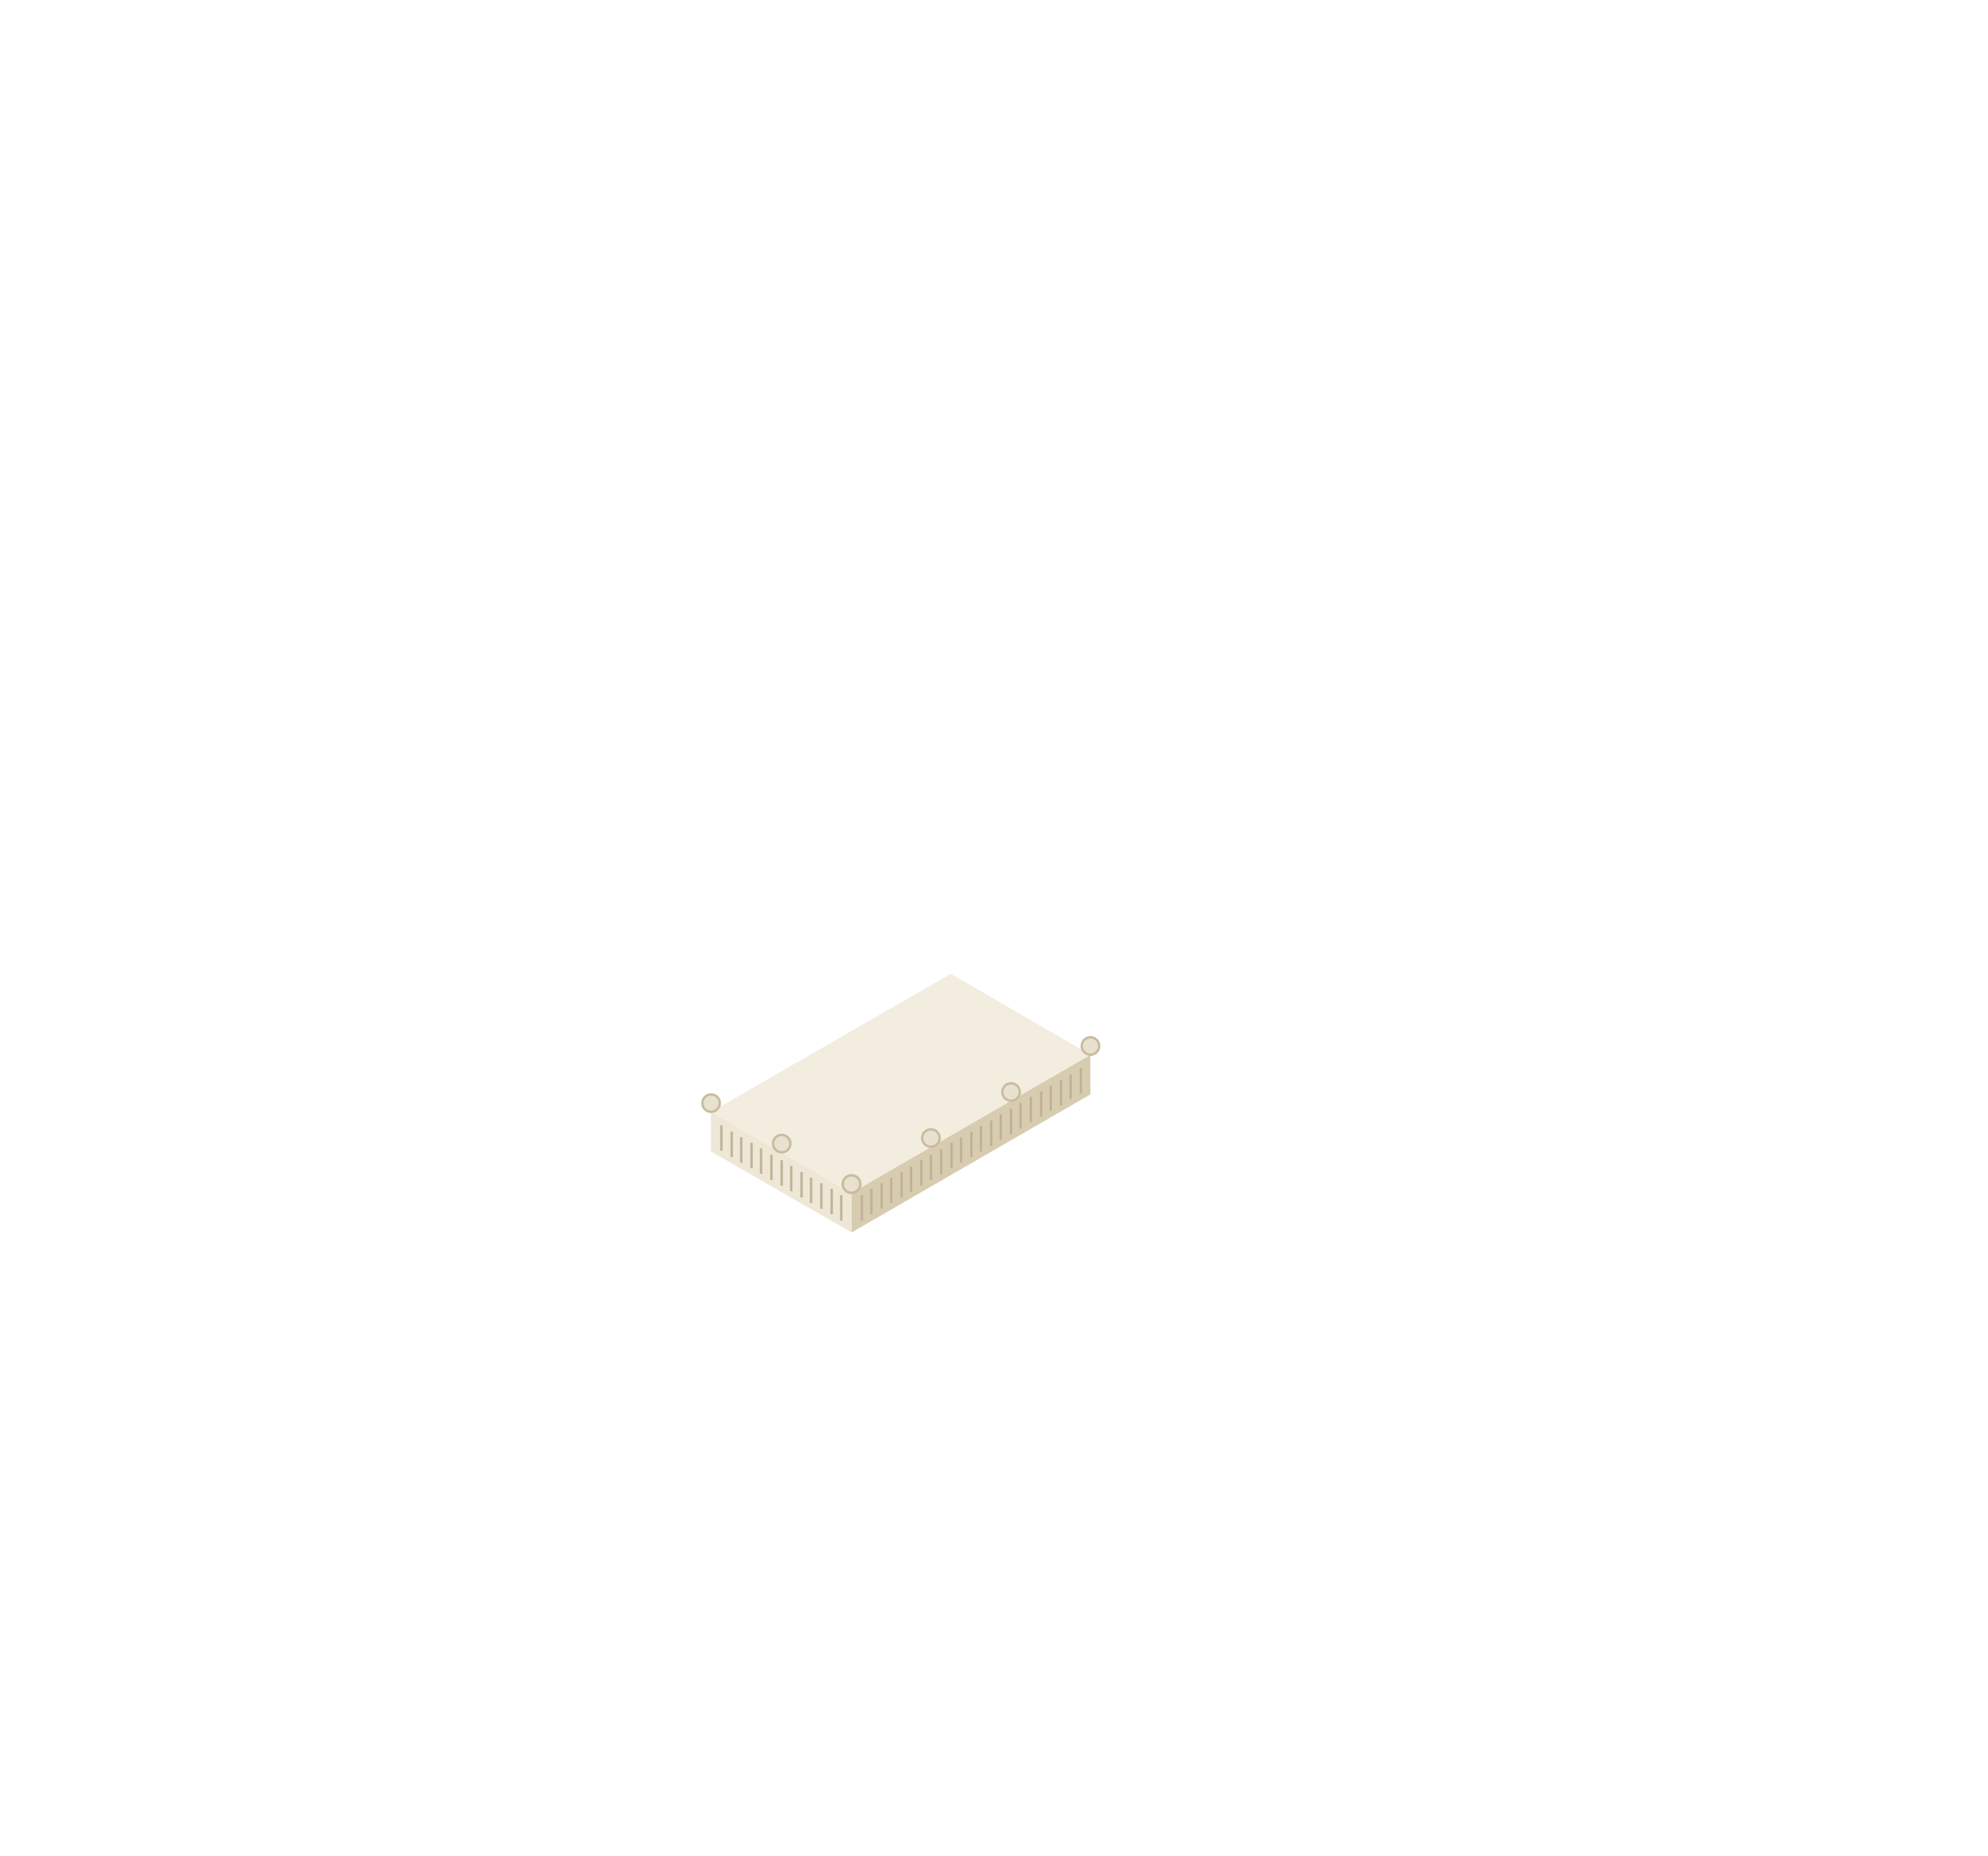
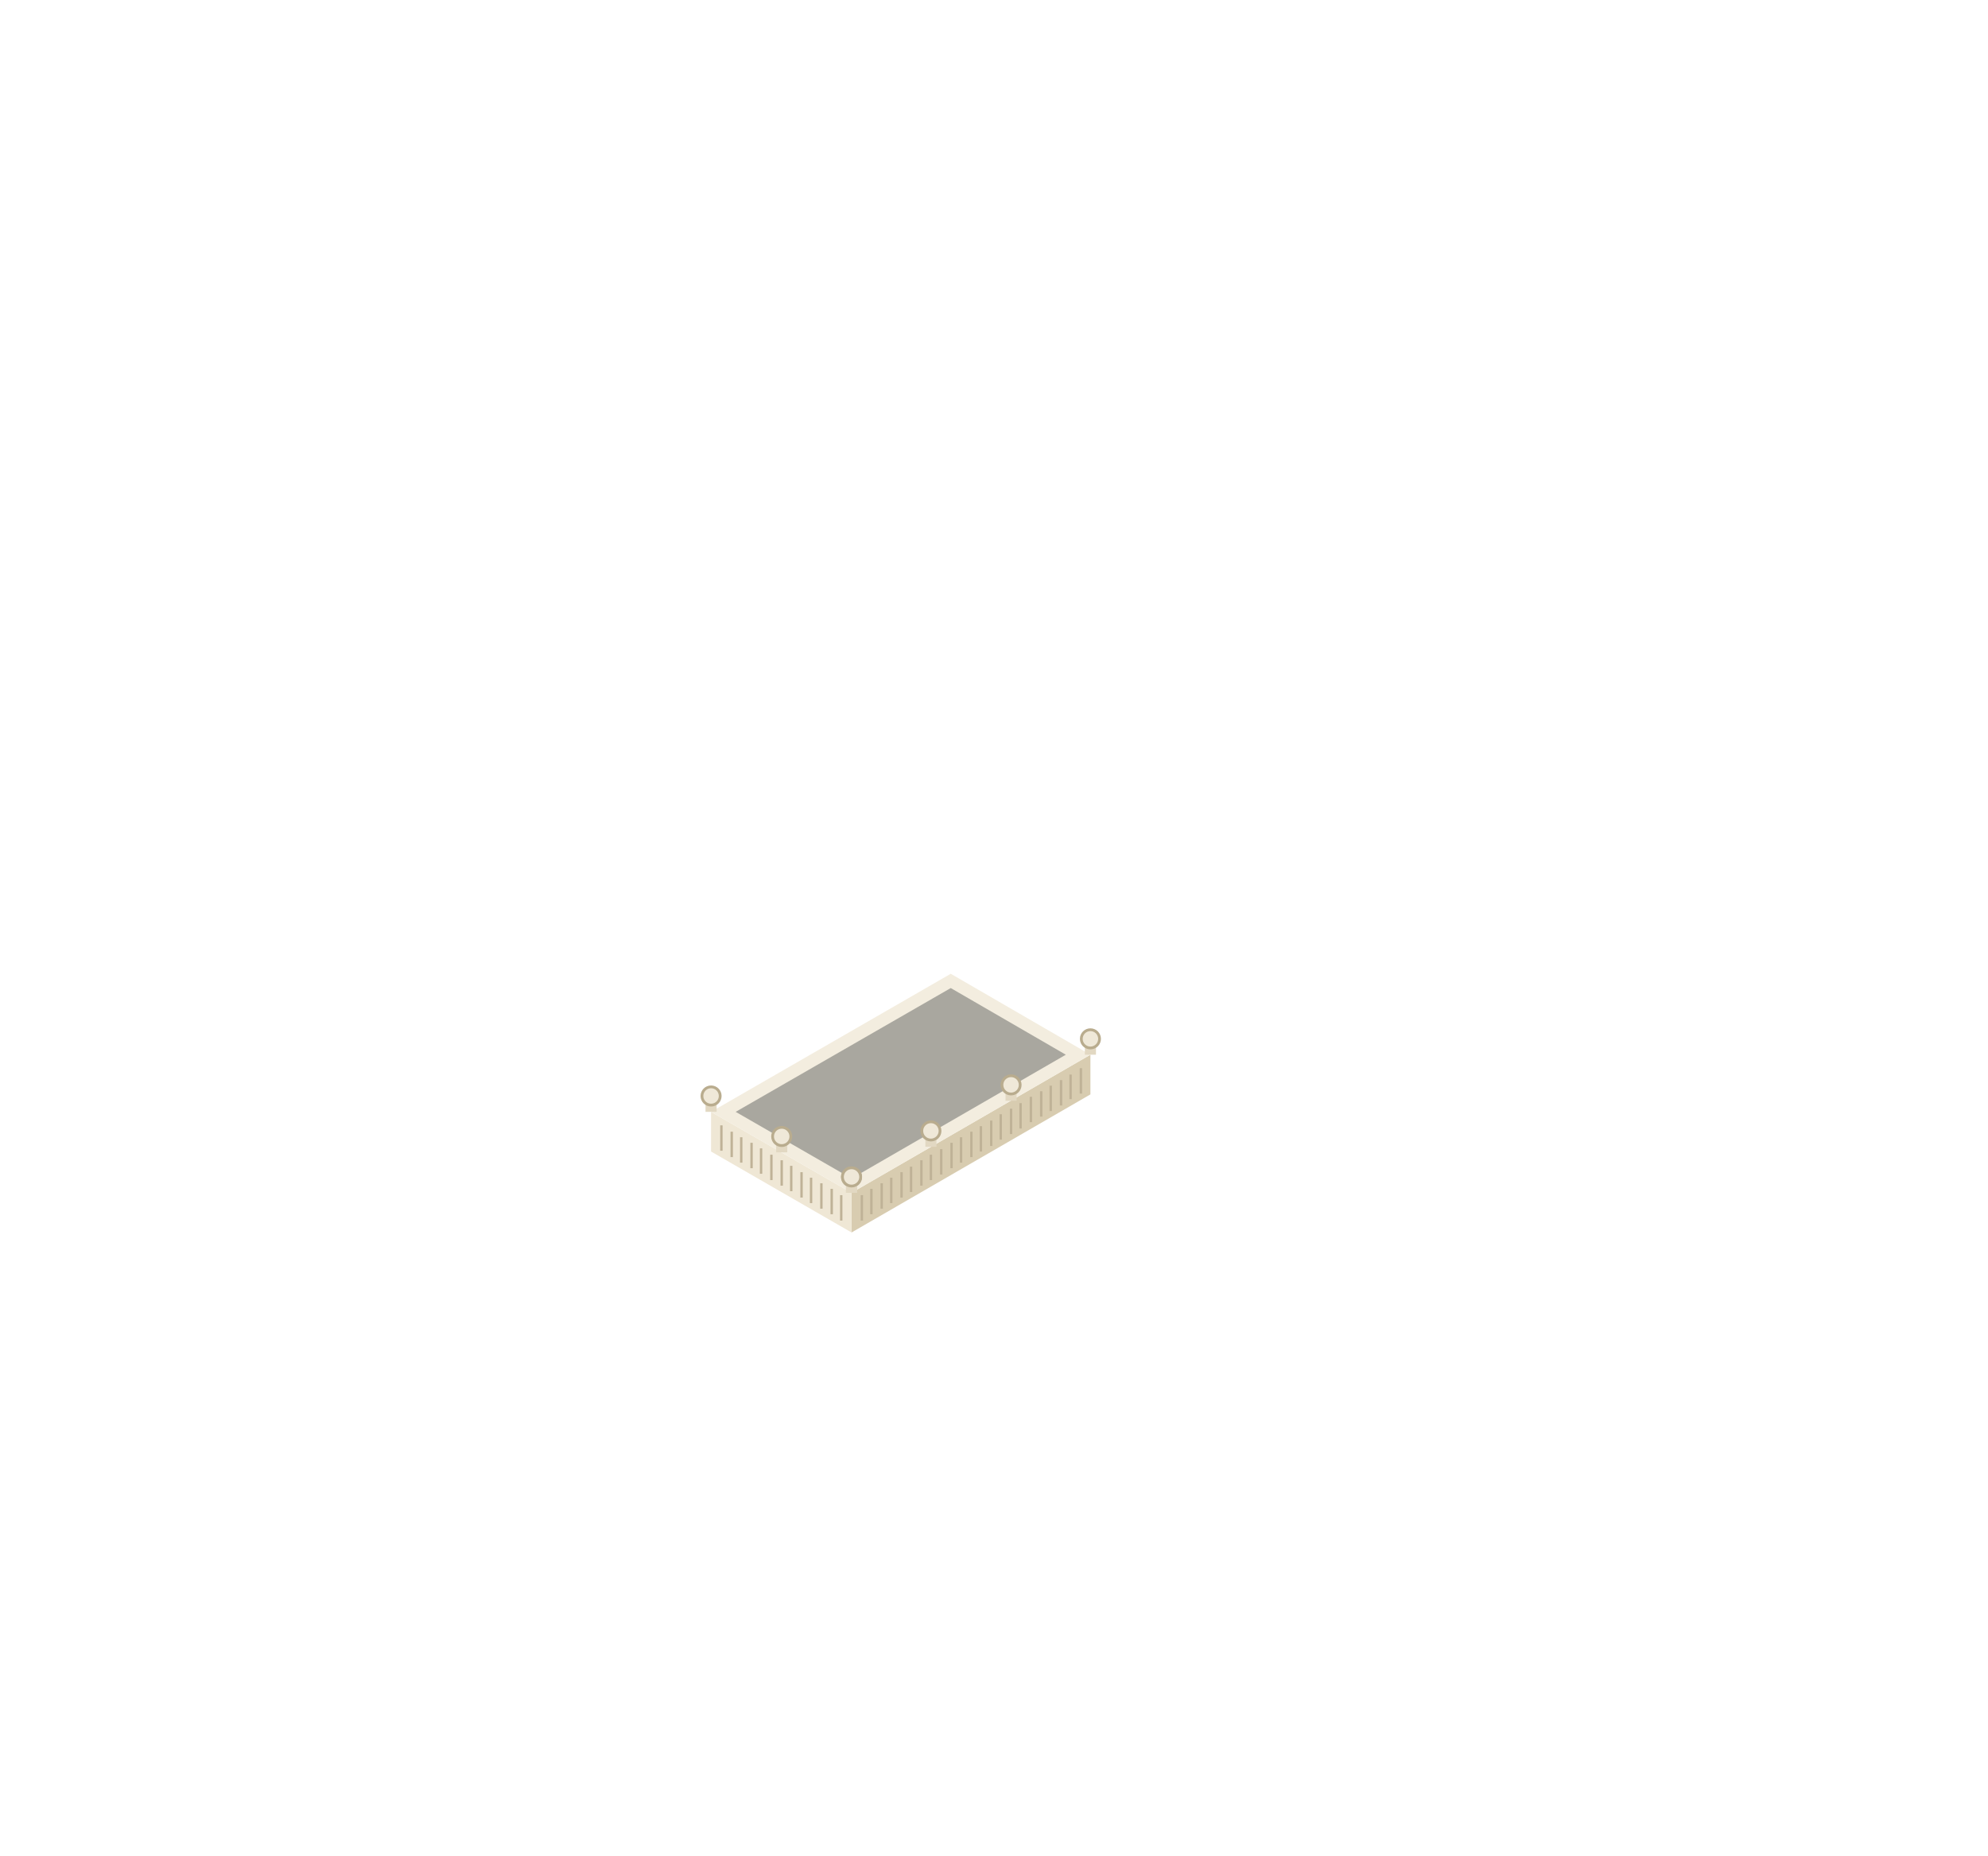
<svg xmlns="http://www.w3.org/2000/svg" viewBox="177.8 90.4 250.5 233.8" width="501" height="467.6">
  <defs>
    <linearGradient id="iso-lit-glow" x1="0" y1="0" x2="0" y2="1">
      <stop offset="0" stop-color="#FFFFFF" stop-opacity="0.75" />
      <stop offset="1" stop-color="#FFFFFF" stop-opacity="0" />
    </linearGradient>
    <linearGradient id="iso-lit-l" x1="0" y1="0" x2="0" y2="1">
      <stop offset="0" stop-color="#FFF7DC" />
      <stop offset="1" stop-color="#FFD47E" />
    </linearGradient>
    <linearGradient id="iso-lit-r" x1="0" y1="0" x2="0" y2="1">
      <stop offset="0" stop-color="#FBE2A2" />
      <stop offset="1" stop-color="#ECB65A" />
    </linearGradient>
  </defs>
  <polygon points="315.2,228.3 285.1,245.7 285.1,240.7 315.2,223.3" fill="#D8CCB0" />
  <polygon points="285.1,245.7 267.4,235.5 267.4,230.5 285.1,240.7" fill="#EFE7D5" />
  <polygon points="267.4,230.5 297.6,213.1 315.2,223.3 285.1,240.7" fill="#F3EDDF" />
+   <polygon points="270.5,230.5 297.6,214.9 312.1,223.3 285.1,238.9" fill="#A9A79F" />
  <path d="M314 228.2V225M312.7 228.9V225.8M311.5 229.7V226.5M310.2 230.4V227.2M309 231.1V227.9M307.7 231.8V228.6M306.4 232.6V229.4M305.2 233.3V230.1M303.9 234V230.8M302.7 234.8V231.6M301.4 235.5V232.3M300.2 236.2V233M298.9 236.9V233.7M297.7 237.6V234.4M296.4 238.4V235.2M295.1 239.1V235.9M293.9 239.8V236.6M292.6 240.6V237.4M291.4 241.3V238.1M290.1 242V238.8M288.9 242.7V239.5M287.6 243.4V240.2M286.4 244.2V241M283.8 244.2V241M282.6 243.4V240.2M281.3 242.7V239.5M280 242V238.8M278.8 241.3V238.1M277.5 240.5V237.3M276.3 239.8V236.6M275 239.1V235.9M273.7 238.3V235.1M272.5 237.6V234.4M271.2 236.9V233.7M270 236.2V233M268.7 235.4V232.2" stroke="#BFB297" stroke-width="0.3" />
-   <circle cx="315.2" cy="222.2" r="1.1" fill="#E9E1CF" stroke="#C9BC9E" stroke-width="0.3" />
-   <circle cx="305.2" cy="228" r="1.1" fill="#E9E1CF" stroke="#C9BC9E" stroke-width="0.3" />
-   <circle cx="295.1" cy="233.8" r="1.1" fill="#E9E1CF" stroke="#C9BC9E" stroke-width="0.3" />
-   <circle cx="285.1" cy="239.6" r="1.1" fill="#E9E1CF" stroke="#C9BC9E" stroke-width="0.3" />
-   <circle cx="285.1" cy="239.6" r="1.1" fill="#E9E1CF" stroke="#C9BC9E" stroke-width="0.3" />
-   <circle cx="276.3" cy="234.5" r="1.1" fill="#E9E1CF" stroke="#C9BC9E" stroke-width="0.3" />
-   <circle cx="267.4" cy="229.4" r="1.1" fill="#E9E1CF" stroke="#C9BC9E" stroke-width="0.3" />
+   <rect x="314.5" y="222.1" width="1.4" height="1.2" fill="#E2D8C2" />
+   <circle cx="315.2" cy="221.3" r="1.15" fill="#EFE8D8" stroke="#B9AC8E" stroke-width="0.35" />
+   <rect x="304.5" y="227.9" width="1.4" height="1.2" fill="#E2D8C2" />
+   <circle cx="305.2" cy="227.1" r="1.15" fill="#EFE8D8" stroke="#B9AC8E" stroke-width="0.35" />
+   <rect x="294.4" y="233.7" width="1.4" height="1.2" fill="#E2D8C2" />
+   <circle cx="295.1" cy="232.9" r="1.15" fill="#EFE8D8" stroke="#B9AC8E" stroke-width="0.35" />
+   <rect x="284.4" y="239.5" width="1.4" height="1.2" fill="#E2D8C2" />
+   <circle cx="285.1" cy="238.7" r="1.15" fill="#EFE8D8" stroke="#B9AC8E" stroke-width="0.35" />
+   <rect x="284.4" y="239.5" width="1.4" height="1.2" fill="#E2D8C2" />
+   <circle cx="285.1" cy="238.7" r="1.15" fill="#EFE8D8" stroke="#B9AC8E" stroke-width="0.35" />
+   <rect x="275.6" y="234.4" width="1.4" height="1.2" fill="#E2D8C2" />
+   <circle cx="276.3" cy="233.6" r="1.15" fill="#EFE8D8" stroke="#B9AC8E" stroke-width="0.35" />
+   <rect x="266.7" y="229.3" width="1.4" height="1.2" fill="#E2D8C2" />
+   <circle cx="267.4" cy="228.5" r="1.15" fill="#EFE8D8" stroke="#B9AC8E" stroke-width="0.35" />
</svg>
